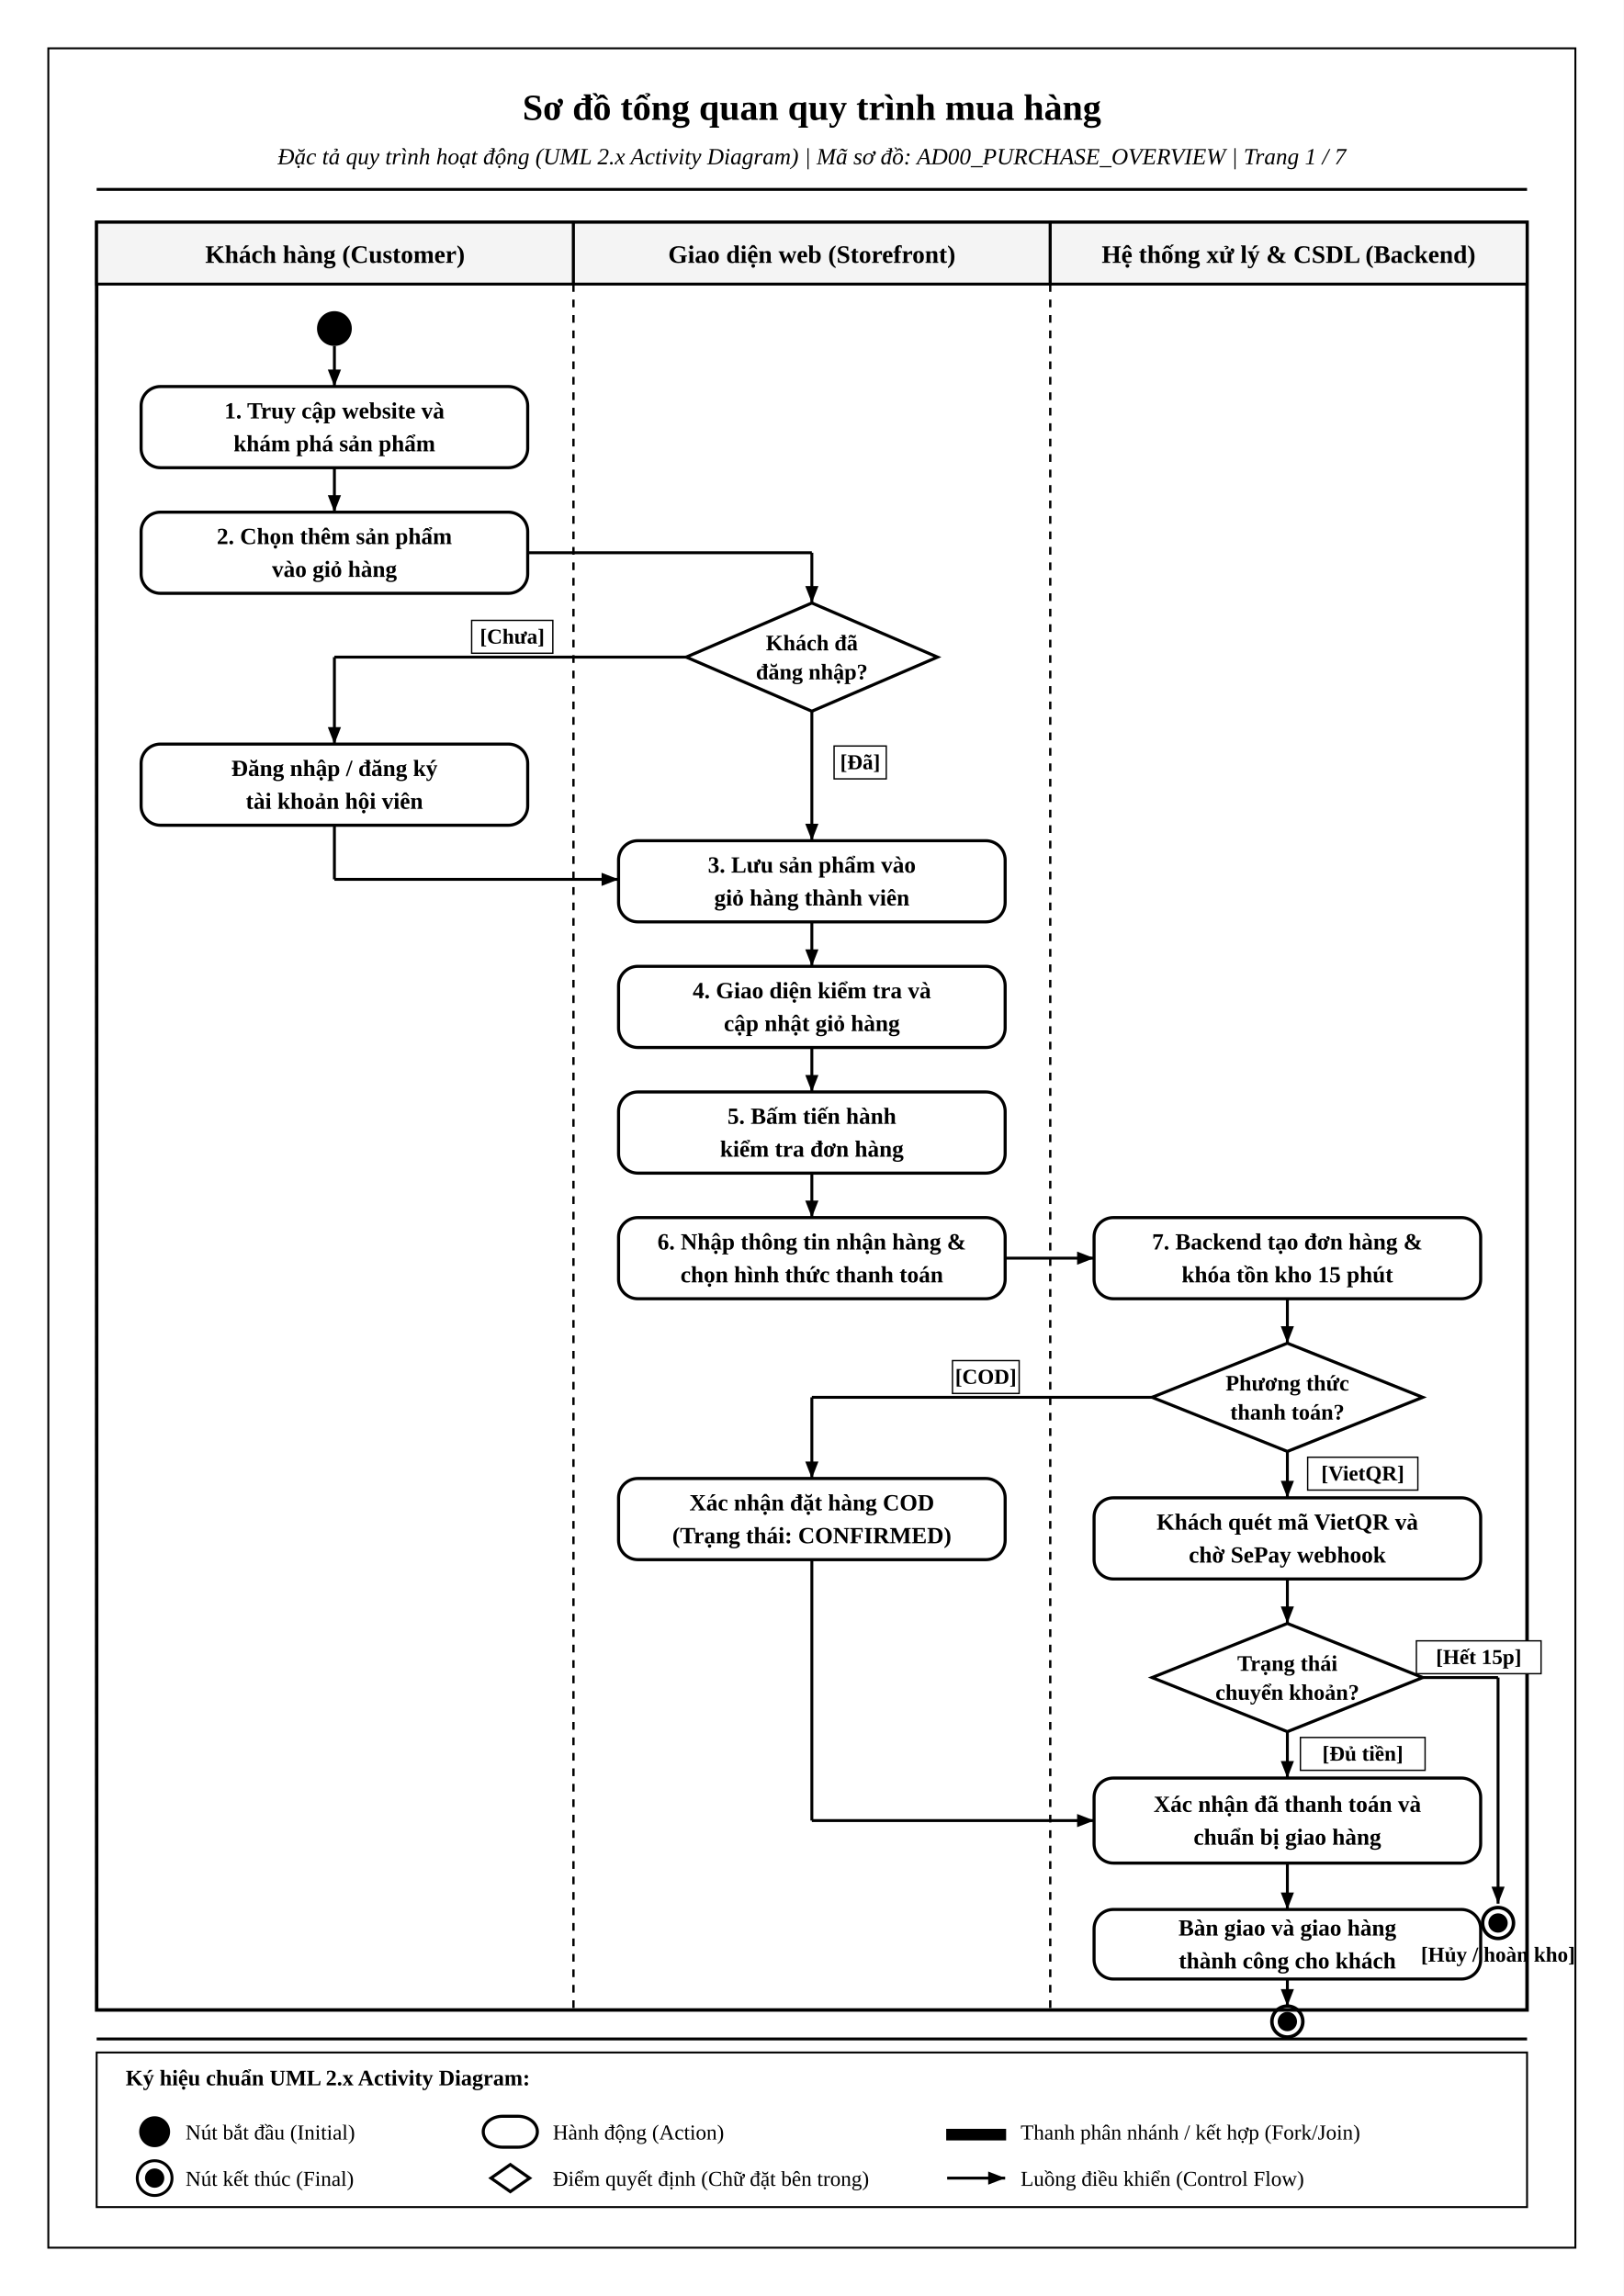
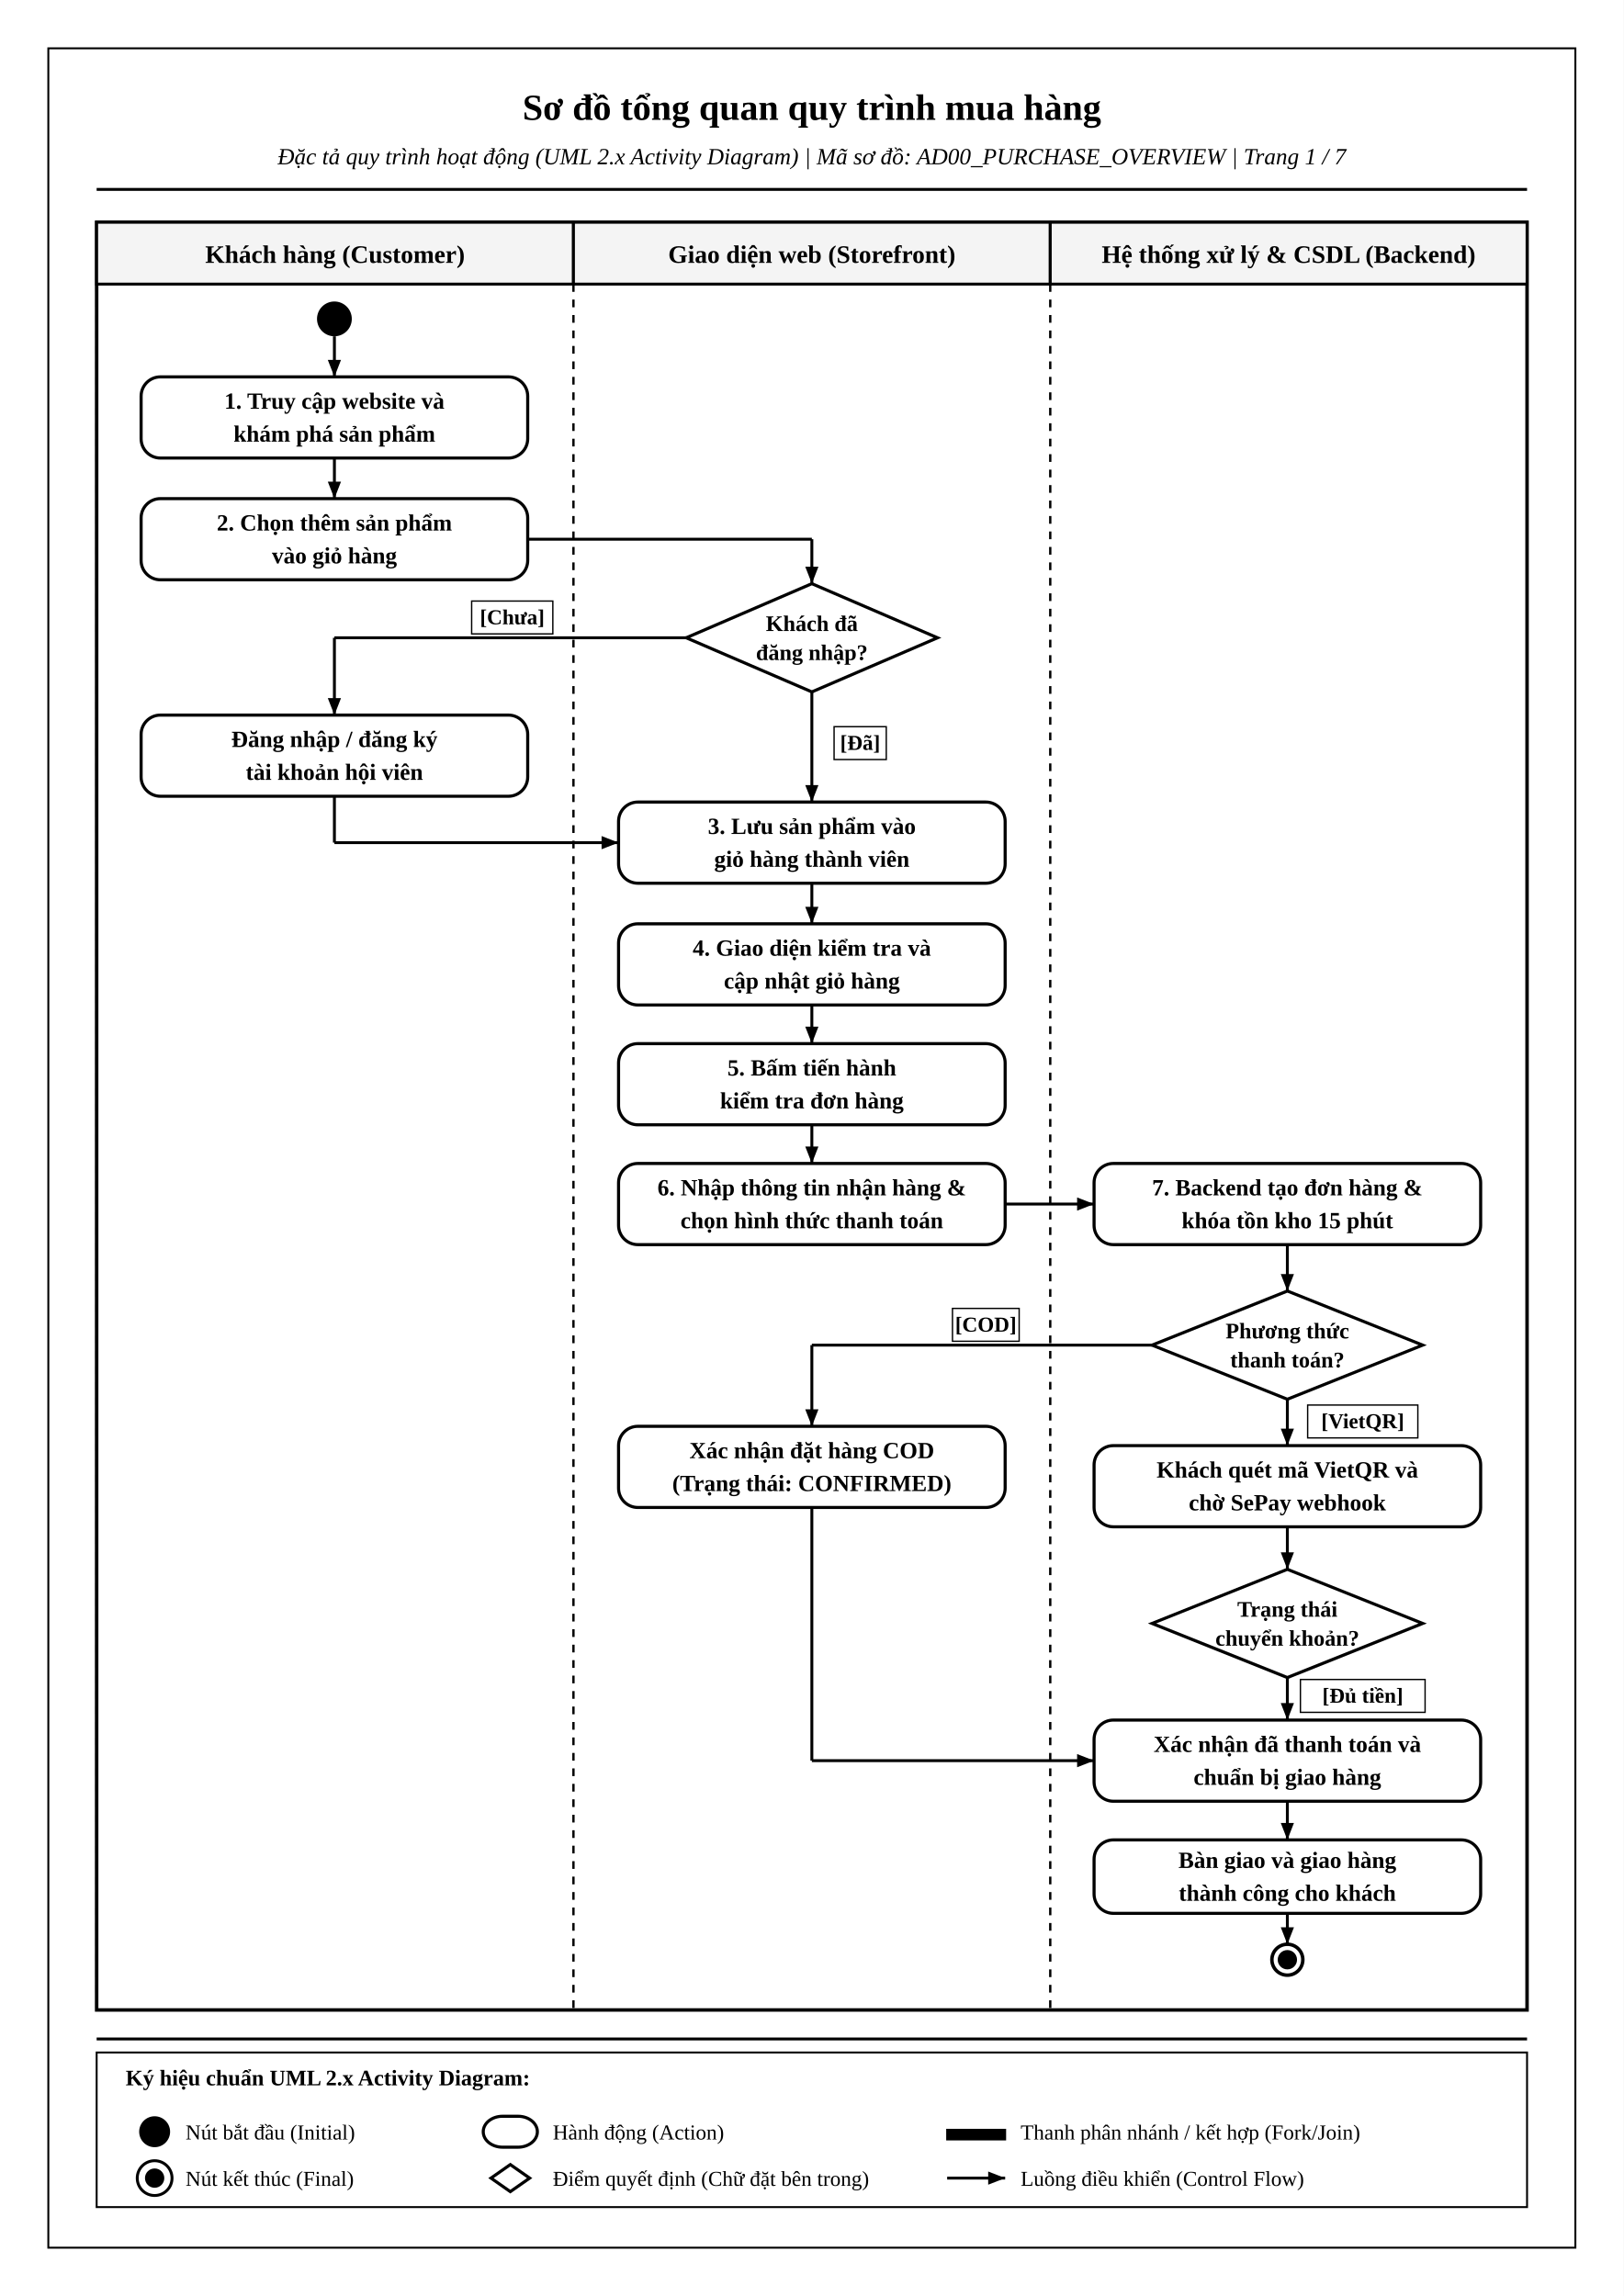
<svg xmlns="http://www.w3.org/2000/svg" viewBox="0 0 840 1188" width="840" height="1188">
  <defs>
    <style>
      .title { font-family: 'Times New Roman', serif; font-size: 19px; font-weight: bold; fill: #000000; text-anchor: middle; }
      .subtitle { font-family: 'Times New Roman', serif; font-size: 12px; font-style: italic; fill: #000000; text-anchor: middle; }
      .act-txt { font-family: 'Times New Roman', serif; font-size: 12px; font-weight: bold; fill: #000000; text-anchor: middle; }
      .dec-txt { font-family: 'Times New Roman', serif; font-size: 11.5px; font-weight: bold; fill: #000000; text-anchor: middle; }
      .guard-txt { font-family: 'Times New Roman', serif; font-size: 11px; font-weight: bold; fill: #000000; text-anchor: middle; }
      .leg-lbl { font-family: 'Times New Roman', serif; font-size: 11px; fill: #000000; }
      .line { stroke: #000000; stroke-width: 1.5; fill: none; }
      .action-rect { fill: #FFFFFF; stroke: #000000; stroke-width: 1.6; rx: 10px; ry: 10px; }
      .decision-diamond { fill: #FFFFFF; stroke: #000000; stroke-width: 1.6; }
      .sync-bar { fill: #000000; stroke: #000000; }
    </style>
    <marker id="arrow" viewBox="0 0 10 10" refX="9" refY="5" markerWidth="6.5" markerHeight="6.5" orient="auto">
      <path d="M 0 1.5 L 9 5 L 0 8.5 Z" fill="#000000" />
    </marker>
  </defs>
  <rect x="0" y="0" width="840" height="1188" fill="#FFFFFF" />
  <rect x="25" y="25" width="790" height="1138" fill="none" stroke="#000000" stroke-width="1" />
  <text x="420.0" y="62" class="title">Sơ đồ tổng quan quy trình mua hàng</text>
  <text x="420.0" y="85" class="subtitle">Đặc tả quy trình hoạt động (UML 2.x Activity Diagram) | Mã sơ đồ: AD00_PURCHASE_OVERVIEW | Trang 1 / 7</text>
  <line x1="50" y1="98" x2="790" y2="98" class="line" />
  <rect x="50" y="115" width="740" height="925" fill="none" stroke="#000000" stroke-width="1.8" />
  <rect x="50.0" y="115" width="246.667" height="32" fill="#F4F4F4" stroke="#000000" stroke-width="1.5" />
  <text x="173.333" y="136" font-family="'Times New Roman', serif" font-size="13px" font-weight="bold" fill="#000000" text-anchor="middle">Khách hàng (Customer)</text>
  <line x1="50.0" y1="147" x2="50.0" y2="1040" stroke="#000000" stroke-width="1.2" stroke-dasharray="4,4" />
  <rect x="296.667" y="115" width="246.667" height="32" fill="#F4F4F4" stroke="#000000" stroke-width="1.5" />
  <text x="420" y="136" font-family="'Times New Roman', serif" font-size="13px" font-weight="bold" fill="#000000" text-anchor="middle">Giao diện web (Storefront)</text>
  <line x1="296.667" y1="147" x2="296.667" y2="1040" stroke="#000000" stroke-width="1.2" stroke-dasharray="4,4" />
  <rect x="543.333" y="115" width="246.667" height="32" fill="#F4F4F4" stroke="#000000" stroke-width="1.5" />
  <text x="666.667" y="136" font-family="'Times New Roman', serif" font-size="13px" font-weight="bold" fill="#000000" text-anchor="middle">Hệ thống xử lý &amp; CSDL (Backend)</text>
  <line x1="543.333" y1="147" x2="543.333" y2="1040" stroke="#000000" stroke-width="1.2" stroke-dasharray="4,4" />
  <line x1="790" y1="147" x2="790" y2="1040" stroke="#000000" stroke-width="1.2" />
-   <circle cx="173" cy="170" r="9" fill="#000000" />
-   <line x1="173" y1="179" x2="173" y2="200" class="line" marker-end="url(#arrow)" />
-   <rect x="73" y="200" width="200" height="42" class="action-rect" />
-   <text x="173.0" y="216.5" class="act-txt">1. Truy cập website và</text>
-   <text x="173.0" y="233.5" class="act-txt">khám phá sản phẩm</text>
-   <line x1="173" y1="242" x2="173" y2="265" class="line" marker-end="url(#arrow)" />
-   <rect x="73" y="265" width="200" height="42" class="action-rect" />
-   <text x="173.0" y="281.5" class="act-txt">2. Chọn thêm sản phẩm</text>
-   <text x="173.0" y="298.5" class="act-txt">vào giỏ hàng</text>
-   <line x1="273" y1="286" x2="420" y2="286" class="line" />
-   <line x1="420" y1="286" x2="420" y2="312" class="line" marker-end="url(#arrow)" />
-   <polygon points="420,312 485,340 420,368 355,340" class="decision-diamond" />
-   <text x="420" y="336.5" class="dec-txt">Khách đã</text>
-   <text x="420" y="351.5" class="dec-txt">đăng nhập?</text>
-   <line x1="355" y1="340" x2="173" y2="340" class="line" />
-   <line x1="173" y1="340" x2="173" y2="385" class="line" marker-end="url(#arrow)" />
-   <rect x="244.0" y="321" width="42.0" height="17" fill="#FFFFFF" stroke="#000000" stroke-width="0.7" />
-   <text x="265" y="333" class="guard-txt">[Chưa]</text>
-   <rect x="73" y="385" width="200" height="42" class="action-rect" />
-   <text x="173.0" y="401.5" class="act-txt">Đăng nhập / đăng ký</text>
-   <text x="173.0" y="418.5" class="act-txt">tài khoản hội viên</text>
-   <line x1="173" y1="427" x2="173" y2="455" class="line" />
-   <line x1="173" y1="455" x2="320" y2="455" class="line" marker-end="url(#arrow)" />
-   <line x1="420" y1="368" x2="420" y2="435" class="line" marker-end="url(#arrow)" />
-   <rect x="431.5" y="386" width="27.0" height="17" fill="#FFFFFF" stroke="#000000" stroke-width="0.7" />
-   <text x="445" y="398" class="guard-txt">[Đã]</text>
-   <rect x="320" y="435" width="200" height="42" class="action-rect" />
-   <text x="420.0" y="451.5" class="act-txt">3. Lưu sản phẩm vào</text>
-   <text x="420.0" y="468.5" class="act-txt">giỏ hàng thành viên</text>
-   <line x1="420" y1="477" x2="420" y2="500" class="line" marker-end="url(#arrow)" />
-   <rect x="320" y="500" width="200" height="42" class="action-rect" />
-   <text x="420.0" y="516.5" class="act-txt">4. Giao diện kiểm tra và</text>
-   <text x="420.0" y="533.5" class="act-txt">cập nhật giỏ hàng</text>
-   <line x1="420" y1="542" x2="420" y2="565" class="line" marker-end="url(#arrow)" />
-   <rect x="320" y="565" width="200" height="42" class="action-rect" />
-   <text x="420.0" y="581.5" class="act-txt">5. Bấm tiến hành</text>
-   <text x="420.0" y="598.5" class="act-txt">kiểm tra đơn hàng</text>
-   <line x1="420" y1="607" x2="420" y2="630" class="line" marker-end="url(#arrow)" />
-   <rect x="320" y="630" width="200" height="42" class="action-rect" />
-   <text x="420.0" y="646.5" class="act-txt">6. Nhập thông tin nhận hàng &amp;</text>
-   <text x="420.0" y="663.5" class="act-txt">chọn hình thức thanh toán</text>
-   <line x1="520" y1="651" x2="566" y2="651" class="line" marker-end="url(#arrow)" />
-   <rect x="566" y="630" width="200" height="42" class="action-rect" />
-   <text x="666.0" y="646.5" class="act-txt">7. Backend tạo đơn hàng &amp;</text>
-   <text x="666.0" y="663.5" class="act-txt">khóa tồn kho 15 phút</text>
-   <line x1="666" y1="672" x2="666" y2="695" class="line" marker-end="url(#arrow)" />
-   <polygon points="666,695 736,723 666,751 596,723" class="decision-diamond" />
-   <text x="666" y="719.5" class="dec-txt">Phương thức</text>
-   <text x="666" y="734.5" class="dec-txt">thanh toán?</text>
-   <line x1="596" y1="723" x2="420" y2="723" class="line" />
-   <line x1="420" y1="723" x2="420" y2="765" class="line" marker-end="url(#arrow)" />
-   <rect x="492.75" y="704" width="34.5" height="17" fill="#FFFFFF" stroke="#000000" stroke-width="0.7" />
-   <text x="510" y="716" class="guard-txt">[COD]</text>
-   <rect x="320" y="765" width="200" height="42" class="action-rect" />
-   <text x="420.0" y="781.5" class="act-txt">Xác nhận đặt hàng COD</text>
-   <text x="420.0" y="798.5" class="act-txt">(Trạng thái: CONFIRMED)</text>
-   <line x1="666" y1="751" x2="666" y2="775" class="line" marker-end="url(#arrow)" />
-   <rect x="676.5" y="754" width="57.0" height="17" fill="#FFFFFF" stroke="#000000" stroke-width="0.7" />
-   <text x="705" y="766" class="guard-txt">[VietQR]</text>
-   <rect x="566" y="775" width="200" height="42" class="action-rect" />
-   <text x="666.0" y="791.5" class="act-txt">Khách quét mã VietQR và</text>
-   <text x="666.0" y="808.5" class="act-txt">chờ SePay webhook</text>
-   <line x1="666" y1="817" x2="666" y2="840" class="line" marker-end="url(#arrow)" />
-   <polygon points="666,840 736,868 666,896 596,868" class="decision-diamond" />
-   <text x="666" y="864.5" class="dec-txt">Trạng thái</text>
-   <text x="666" y="879.5" class="dec-txt">chuyển khoản?</text>
-   <line x1="666" y1="896" x2="666" y2="920" class="line" marker-end="url(#arrow)" />
-   <rect x="672.75" y="899" width="64.5" height="17" fill="#FFFFFF" stroke="#000000" stroke-width="0.7" />
-   <text x="705" y="911" class="guard-txt">[Đủ tiền]</text>
-   <rect x="566" y="920" width="200" height="44" class="action-rect" />
-   <text x="666.0" y="937.5" class="act-txt">Xác nhận đã thanh toán và</text>
-   <text x="666.0" y="954.5" class="act-txt">chuẩn bị giao hàng</text>
-   <line x1="420" y1="807" x2="420" y2="942" class="line" />
-   <line x1="420" y1="942" x2="566" y2="942" class="line" marker-end="url(#arrow)" />
-   <line x1="666" y1="964" x2="666" y2="988" class="line" marker-end="url(#arrow)" />
-   <rect x="566" y="988" width="200" height="36" class="action-rect" />
-   <text x="666.0" y="1001.5" class="act-txt">Bàn giao và giao hàng</text>
-   <text x="666.0" y="1018.5" class="act-txt">thành công cho khách</text>
-   <line x1="666" y1="1024" x2="666" y2="1038" class="line" marker-end="url(#arrow)" />
-   <circle cx="666" cy="1046" r="8" fill="none" stroke="#000000" stroke-width="1.8" />
-   <circle cx="666" cy="1046" r="5" fill="#000000" />
-   <line x1="736" y1="868" x2="775" y2="868" class="line" />
-   <line x1="775" y1="868" x2="775" y2="985" class="line" marker-end="url(#arrow)" />
-   <rect x="732.75" y="849" width="64.5" height="17" fill="#FFFFFF" stroke="#000000" stroke-width="0.7" />
-   <text x="765" y="861" class="guard-txt">[Hết 15p]</text>
-   <circle cx="775" cy="995" r="8" fill="none" stroke="#000000" stroke-width="1.8" />
-   <circle cx="775" cy="995" r="5" fill="#000000" />
-   <text x="775" y="1015" class="guard-txt">[Hủy / hoàn kho]</text>
+   <circle cx="173" cy="165" r="9" fill="#000000" />
+   <line x1="173" y1="174" x2="173" y2="195" class="line" marker-end="url(#arrow)" />
+   <rect x="73" y="195" width="200" height="42" class="action-rect" />
+   <text x="173.0" y="211.5" class="act-txt">1. Truy cập website và</text>
+   <text x="173.0" y="228.5" class="act-txt">khám phá sản phẩm</text>
+   <line x1="173" y1="237" x2="173" y2="258" class="line" marker-end="url(#arrow)" />
+   <rect x="73" y="258" width="200" height="42" class="action-rect" />
+   <text x="173.0" y="274.5" class="act-txt">2. Chọn thêm sản phẩm</text>
+   <text x="173.0" y="291.5" class="act-txt">vào giỏ hàng</text>
+   <line x1="273" y1="279" x2="420" y2="279" class="line" />
+   <line x1="420" y1="279" x2="420" y2="302" class="line" marker-end="url(#arrow)" />
+   <polygon points="420,302 485,330 420,358 355,330" class="decision-diamond" />
+   <text x="420" y="326.5" class="dec-txt">Khách đã</text>
+   <text x="420" y="341.5" class="dec-txt">đăng nhập?</text>
+   <line x1="355" y1="330" x2="173" y2="330" class="line" />
+   <line x1="173" y1="330" x2="173" y2="370" class="line" marker-end="url(#arrow)" />
+   <rect x="244.0" y="311" width="42.0" height="17" fill="#FFFFFF" stroke="#000000" stroke-width="0.7" />
+   <text x="265" y="323" class="guard-txt">[Chưa]</text>
+   <rect x="73" y="370" width="200" height="42" class="action-rect" />
+   <text x="173.0" y="386.5" class="act-txt">Đăng nhập / đăng ký</text>
+   <text x="173.0" y="403.5" class="act-txt">tài khoản hội viên</text>
+   <line x1="173" y1="412" x2="173" y2="436" class="line" />
+   <line x1="173" y1="436" x2="320" y2="436" class="line" marker-end="url(#arrow)" />
+   <line x1="420" y1="358" x2="420" y2="415" class="line" marker-end="url(#arrow)" />
+   <rect x="431.5" y="376" width="27.0" height="17" fill="#FFFFFF" stroke="#000000" stroke-width="0.7" />
+   <text x="445" y="388" class="guard-txt">[Đã]</text>
+   <rect x="320" y="415" width="200" height="42" class="action-rect" />
+   <text x="420.0" y="431.5" class="act-txt">3. Lưu sản phẩm vào</text>
+   <text x="420.0" y="448.5" class="act-txt">giỏ hàng thành viên</text>
+   <line x1="420" y1="457" x2="420" y2="478" class="line" marker-end="url(#arrow)" />
+   <rect x="320" y="478" width="200" height="42" class="action-rect" />
+   <text x="420.0" y="494.5" class="act-txt">4. Giao diện kiểm tra và</text>
+   <text x="420.0" y="511.5" class="act-txt">cập nhật giỏ hàng</text>
+   <line x1="420" y1="520" x2="420" y2="540" class="line" marker-end="url(#arrow)" />
+   <rect x="320" y="540" width="200" height="42" class="action-rect" />
+   <text x="420.0" y="556.5" class="act-txt">5. Bấm tiến hành</text>
+   <text x="420.0" y="573.5" class="act-txt">kiểm tra đơn hàng</text>
+   <line x1="420" y1="582" x2="420" y2="602" class="line" marker-end="url(#arrow)" />
+   <rect x="320" y="602" width="200" height="42" class="action-rect" />
+   <text x="420.0" y="618.5" class="act-txt">6. Nhập thông tin nhận hàng &amp;</text>
+   <text x="420.0" y="635.5" class="act-txt">chọn hình thức thanh toán</text>
+   <line x1="520" y1="623" x2="566" y2="623" class="line" marker-end="url(#arrow)" />
+   <rect x="566" y="602" width="200" height="42" class="action-rect" />
+   <text x="666.0" y="618.5" class="act-txt">7. Backend tạo đơn hàng &amp;</text>
+   <text x="666.0" y="635.5" class="act-txt">khóa tồn kho 15 phút</text>
+   <line x1="666" y1="644" x2="666" y2="668" class="line" marker-end="url(#arrow)" />
+   <polygon points="666,668 736,696 666,724 596,696" class="decision-diamond" />
+   <text x="666" y="692.5" class="dec-txt">Phương thức</text>
+   <text x="666" y="707.5" class="dec-txt">thanh toán?</text>
+   <line x1="596" y1="696" x2="420" y2="696" class="line" />
+   <line x1="420" y1="696" x2="420" y2="738" class="line" marker-end="url(#arrow)" />
+   <rect x="492.75" y="677" width="34.5" height="17" fill="#FFFFFF" stroke="#000000" stroke-width="0.7" />
+   <text x="510" y="689" class="guard-txt">[COD]</text>
+   <rect x="320" y="738" width="200" height="42" class="action-rect" />
+   <text x="420.0" y="754.5" class="act-txt">Xác nhận đặt hàng COD</text>
+   <text x="420.0" y="771.5" class="act-txt">(Trạng thái: CONFIRMED)</text>
+   <line x1="666" y1="724" x2="666" y2="748" class="line" marker-end="url(#arrow)" />
+   <rect x="676.5" y="727" width="57.0" height="17" fill="#FFFFFF" stroke="#000000" stroke-width="0.7" />
+   <text x="705" y="739" class="guard-txt">[VietQR]</text>
+   <rect x="566" y="748" width="200" height="42" class="action-rect" />
+   <text x="666.0" y="764.5" class="act-txt">Khách quét mã VietQR và</text>
+   <text x="666.0" y="781.5" class="act-txt">chờ SePay webhook</text>
+   <line x1="666" y1="790" x2="666" y2="812" class="line" marker-end="url(#arrow)" />
+   <polygon points="666,812 736,840 666,868 596,840" class="decision-diamond" />
+   <text x="666" y="836.5" class="dec-txt">Trạng thái</text>
+   <text x="666" y="851.5" class="dec-txt">chuyển khoản?</text>
+   <line x1="666" y1="868" x2="666" y2="890" class="line" marker-end="url(#arrow)" />
+   <rect x="672.75" y="869" width="64.5" height="17" fill="#FFFFFF" stroke="#000000" stroke-width="0.7" />
+   <text x="705" y="881" class="guard-txt">[Đủ tiền]</text>
+   <rect x="566" y="890" width="200" height="42" class="action-rect" />
+   <text x="666.0" y="906.5" class="act-txt">Xác nhận đã thanh toán và</text>
+   <text x="666.0" y="923.5" class="act-txt">chuẩn bị giao hàng</text>
+   <line x1="420" y1="780" x2="420" y2="911" class="line" />
+   <line x1="420" y1="911" x2="566" y2="911" class="line" marker-end="url(#arrow)" />
+   <line x1="666" y1="932" x2="666" y2="952" class="line" marker-end="url(#arrow)" />
+   <rect x="566" y="952" width="200" height="38" class="action-rect" />
+   <text x="666.0" y="966.5" class="act-txt">Bàn giao và giao hàng</text>
+   <text x="666.0" y="983.5" class="act-txt">thành công cho khách</text>
+   <line x1="666" y1="990" x2="666" y2="1006" class="line" marker-end="url(#arrow)" />
+   <circle cx="666" cy="1014" r="8" fill="none" stroke="#000000" stroke-width="1.8" />
+   <circle cx="666" cy="1014" r="5" fill="#000000" />
  <line x1="50" y1="1055" x2="790" y2="1055" class="line" />
  <rect x="50" y="1062" width="740" height="80" fill="#FFFFFF" stroke="#000000" stroke-width="1" />
  <text x="65" y="1079" font-family="'Times New Roman', serif" font-size="11.5px" font-weight="bold" fill="#000000">Ký hiệu chuẩn UML 2.x Activity Diagram:</text>
  <circle cx="80" cy="1103" r="8" fill="#000000" />
  <text x="96" y="1107" class="leg-lbl">Nút bắt đầu (Initial)</text>
  <circle cx="80" cy="1127" r="9" fill="none" stroke="#000000" stroke-width="1.5" />
  <circle cx="80" cy="1127" r="5" fill="#000000" />
  <text x="96" y="1131" class="leg-lbl">Nút kết thúc (Final)</text>
  <rect x="250" y="1095" width="28" height="16" class="action-rect" />
  <text x="286" y="1107" class="leg-lbl">Hành động (Action)</text>
  <polygon points="264,1120 274,1127 264,1134 254,1127" class="decision-diamond" />
  <text x="286" y="1131" class="leg-lbl">Điểm quyết định (Chữ đặt bên trong)</text>
  <rect x="490" y="1102" width="30" height="5" class="sync-bar" />
  <text x="528" y="1107" class="leg-lbl">Thanh phân nhánh / kết hợp (Fork/Join)</text>
  <line x1="490" y1="1127" x2="520" y2="1127" class="line" marker-end="url(#arrow)" />
  <text x="528" y="1131" class="leg-lbl">Luồng điều khiển (Control Flow)</text>
</svg>
